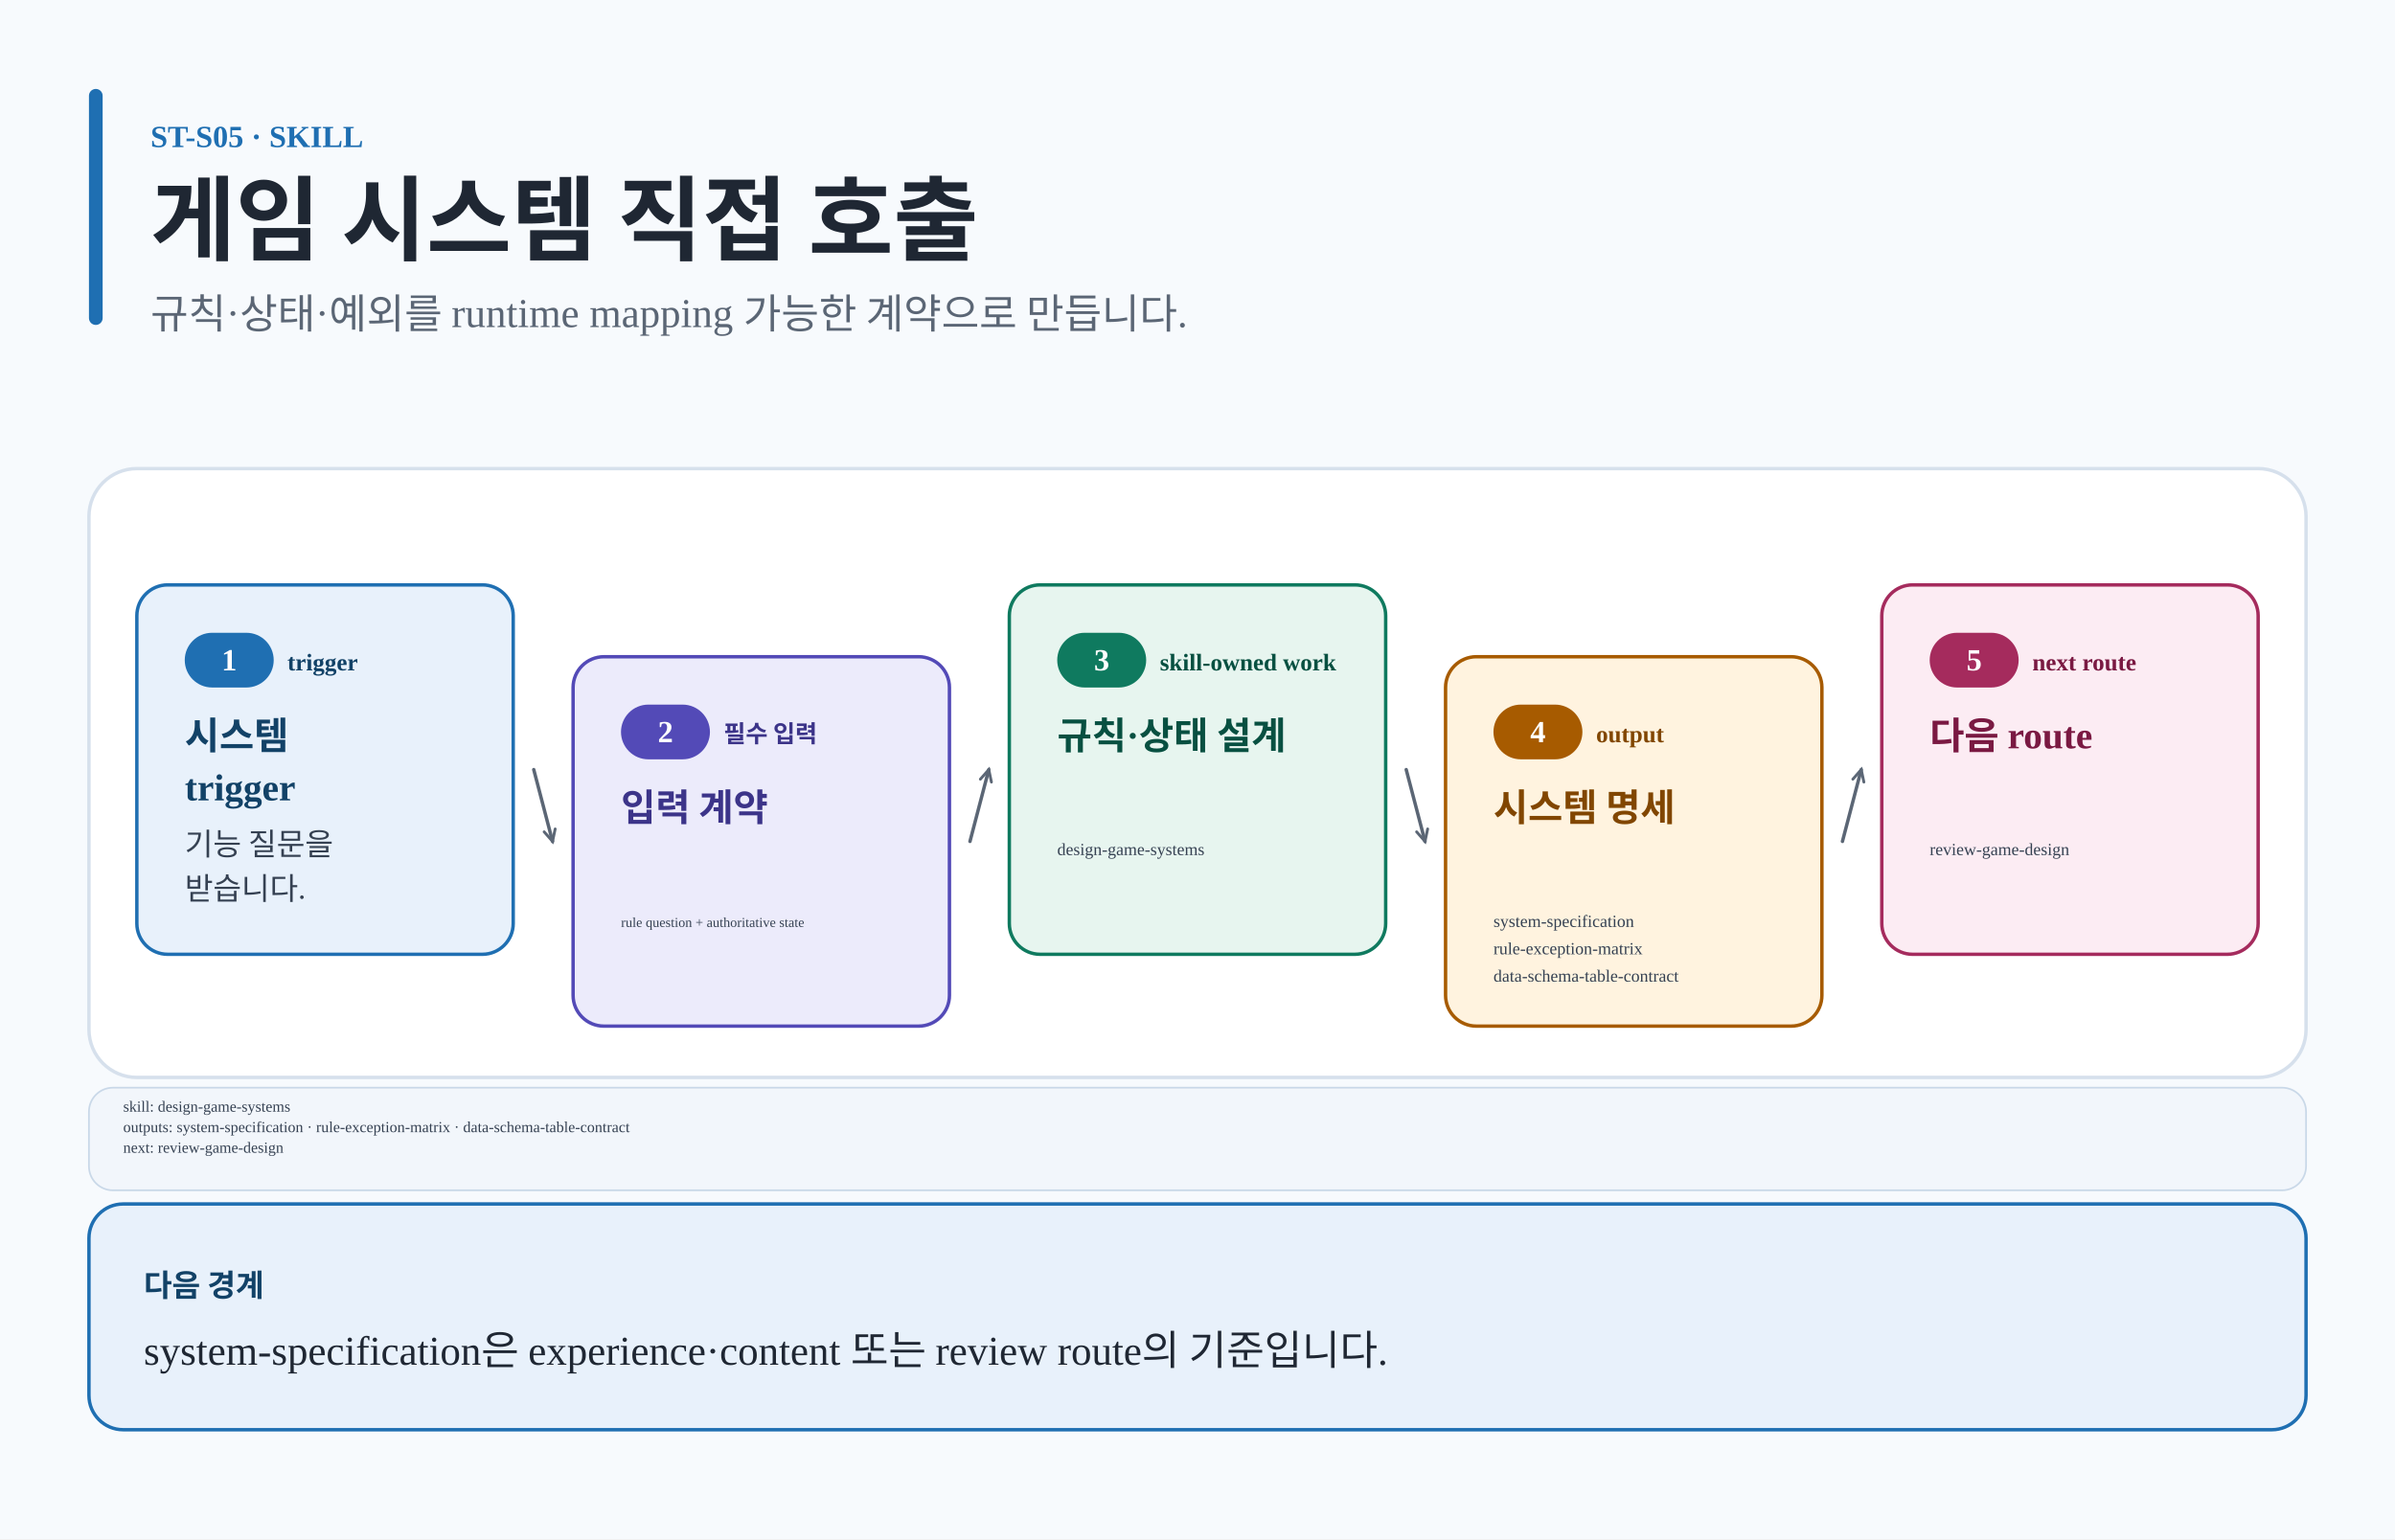
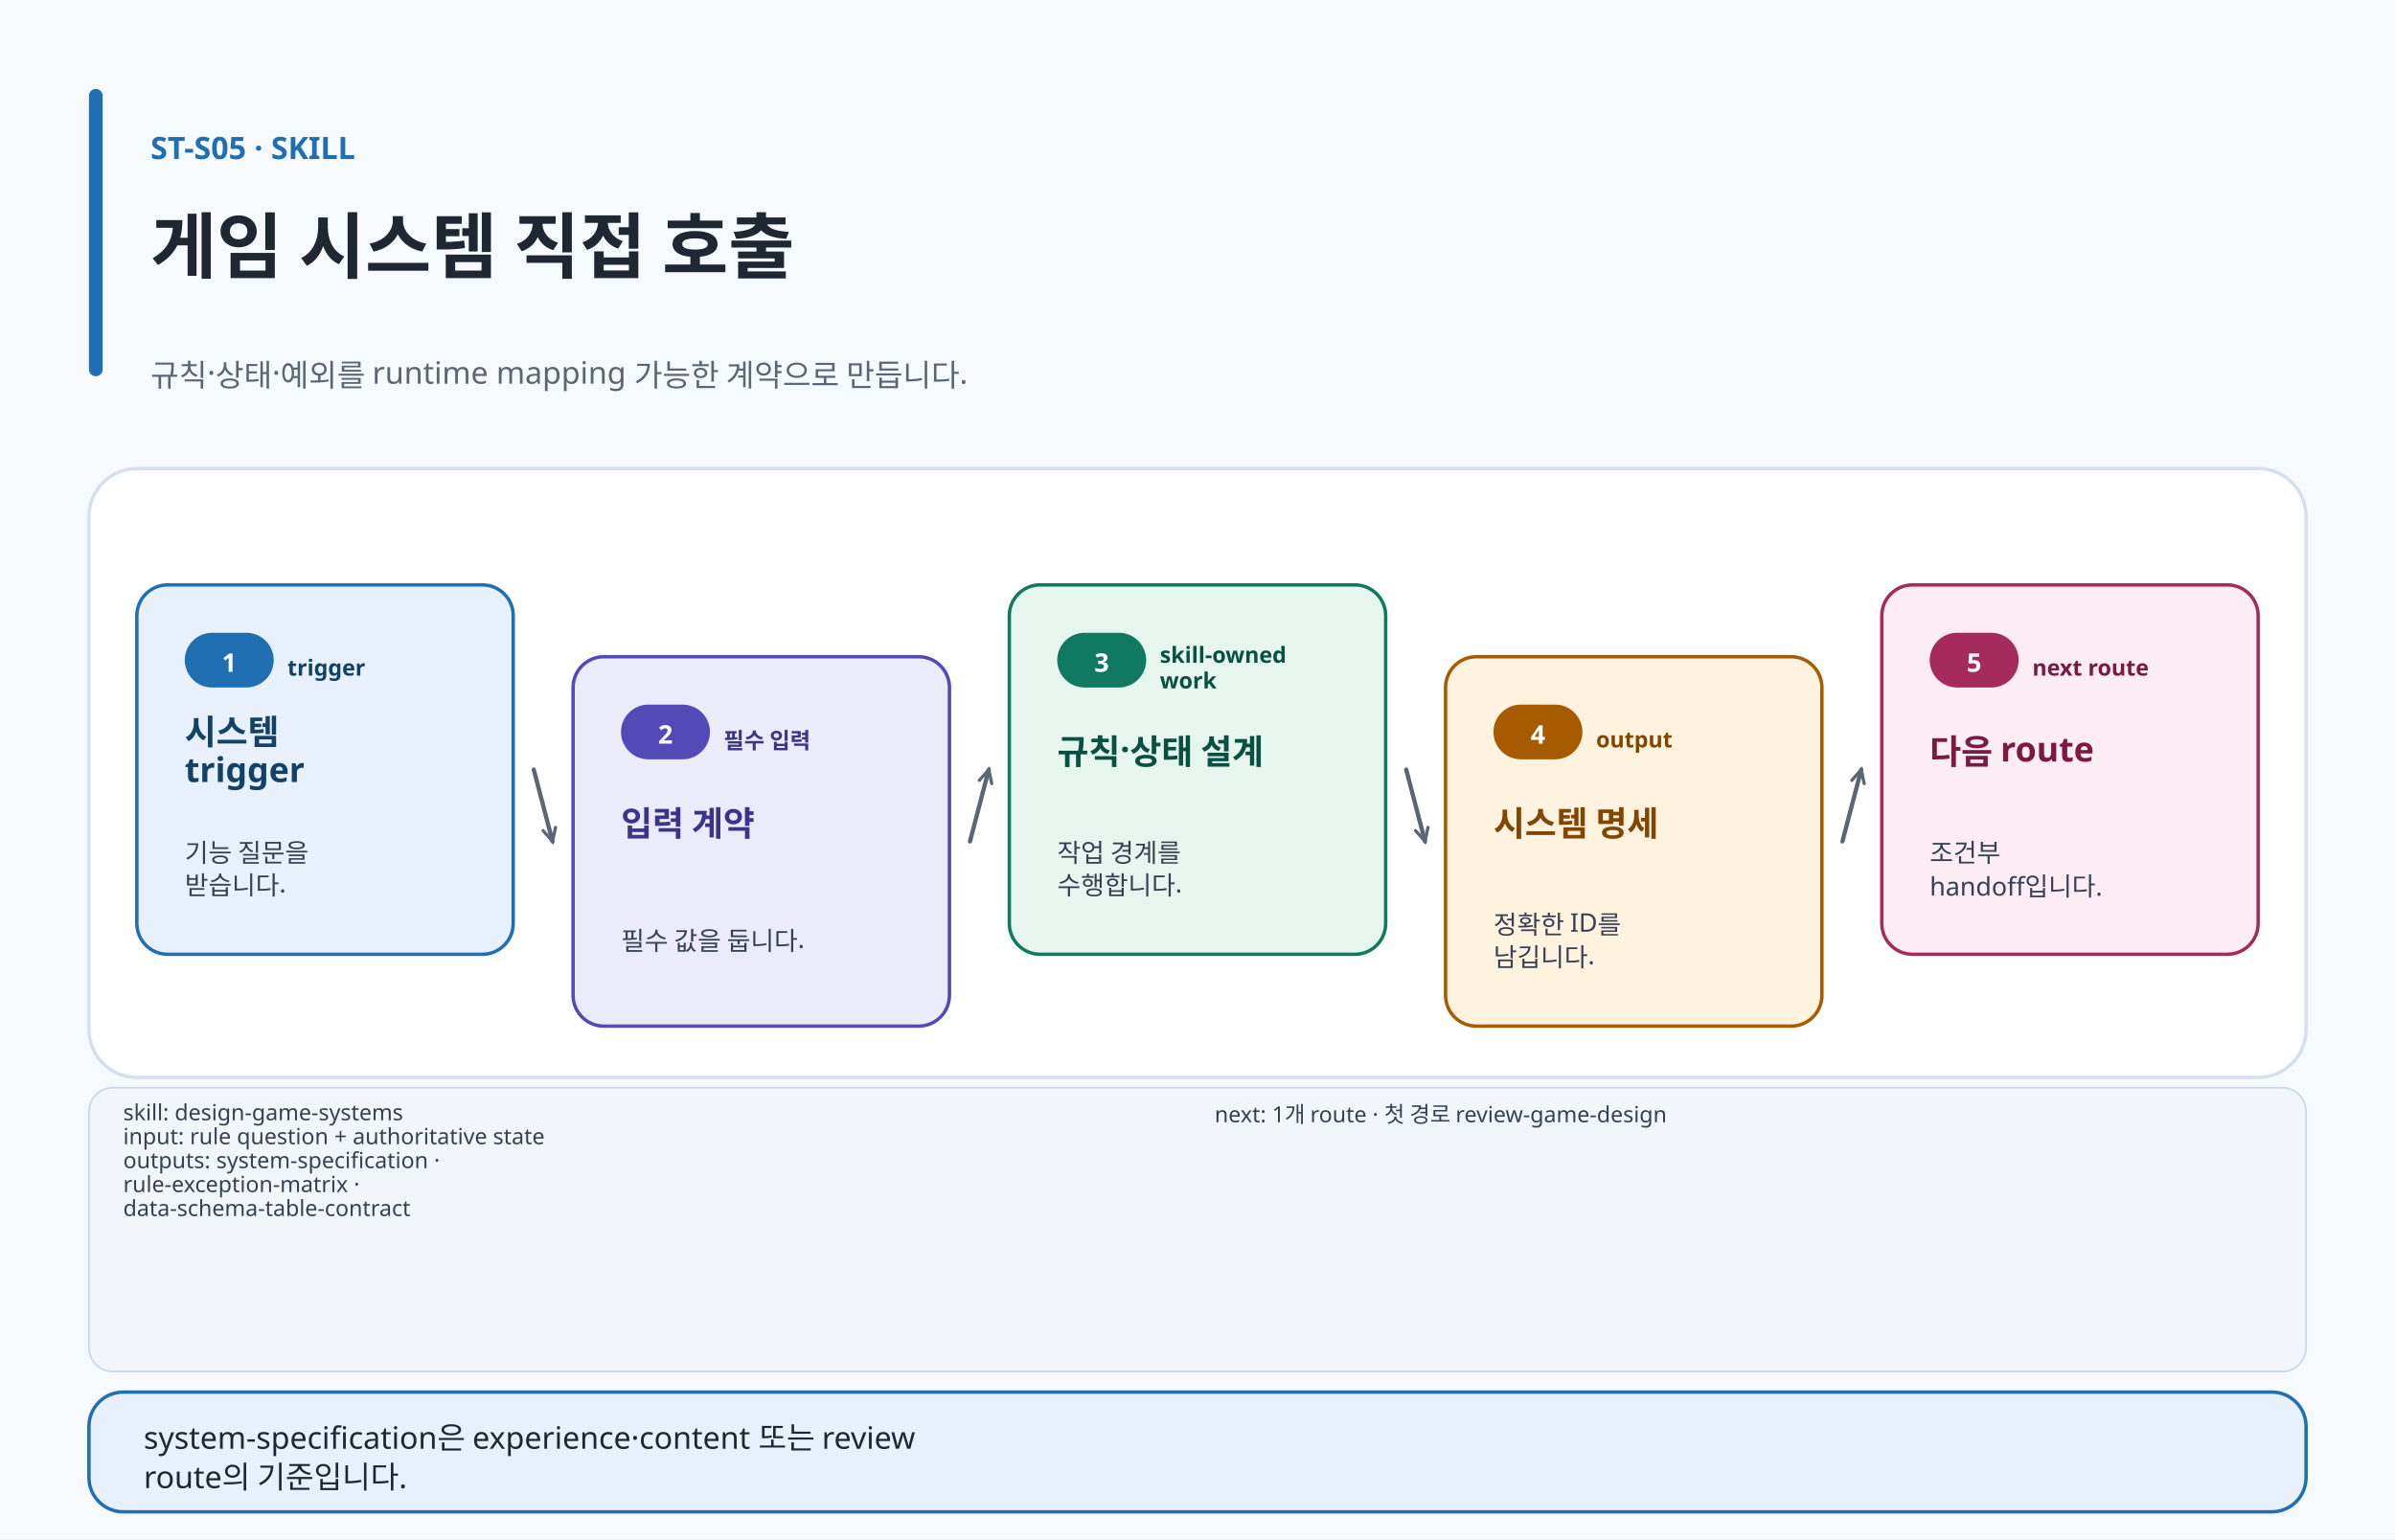
- <svg xmlns="http://www.w3.org/2000/svg" viewBox="0 0 1400 900" width="1400" height="900" role="img" aria-label="게임 시스템 직접 호출 흐름">
+ <svg xmlns="http://www.w3.org/2000/svg" viewBox="0 0 1400 900" width="1400" height="900" role="img" aria-label="게임 시스템 직접 호출 흐름" style="font-family:Pretendard,'Apple SD Gothic Neo','Malgun Gothic','Noto Sans KR',sans-serif">
  <defs>
-     <marker id="open-arrow" viewBox="0 0 12 12" refX="10" refY="6" markerWidth="10" markerHeight="10" markerUnits="userSpaceOnUse" orient="auto">
+     <marker id="open-arrow" viewBox="0 0 12 12" refX="10" refY="6" markerWidth="11.25" markerHeight="11.25" markerUnits="userSpaceOnUse" orient="auto">
      <path d="M 2 2 L 10 6 L 2 10" fill="none" stroke="#5B6675" stroke-width="2" stroke-linecap="round" />
    </marker>
  </defs>
  <rect width="1400" height="900" fill="#F7FAFD" />
-   <rect x="52" y="52" width="8" height="138" rx="4" fill="#1F6FB2" />
-   <text x="88" y="86" fill="#1F6FB2" font-size="18" font-weight="700">ST-S05 · SKILL</text>
-   <text x="88" y="148" fill="#1F2733" font-size="54" font-weight="700">게임 시스템 직접 호출</text>
-   <text x="88" y="192" fill="#5B6675" font-size="24">규칙·상태·예외를 runtime mapping 가능한 계약으로 만듭니다.</text>
+   <rect x="52" y="52" width="8" height="168" rx="4" fill="#1F6FB2" />
+   <text data-text-role="eyebrow" x="88" y="86" text-anchor="start" dominant-baseline="central" fill="#1F6FB2" font-size="18" font-weight="700">
+     <tspan x="88" dy="0">ST-S05 · SKILL</tspan>
+   </text>
+   <text data-text-role="title" x="88" y="141" text-anchor="start" dominant-baseline="central" fill="#1F2733" font-size="42" font-weight="700">
+     <tspan x="88" dy="0">게임 시스템 직접 호출</tspan>
+   </text>
+   <text data-text-role="description" x="88" y="218" text-anchor="start" dominant-baseline="central" fill="#5B6675" font-size="18" font-weight="400">
+     <tspan x="88" dy="0">규칙·상태·예외를 runtime mapping 가능한 계약으로 만듭니다.</tspan>
+   </text>
  <rect x="52" y="274" width="1296" height="356" rx="28" fill="#FFFFFF" stroke="#D6E0EC" stroke-width="2" />
-   <path d="M 312 450 L 323 492" fill="none" stroke="#5B6675" stroke-width="2" stroke-linecap="round" marker-end="url(#open-arrow)" />
-   <path d="M 567 492 L 578 450" fill="none" stroke="#5B6675" stroke-width="2" stroke-linecap="round" marker-end="url(#open-arrow)" />
-   <path d="M 822 450 L 833 492" fill="none" stroke="#5B6675" stroke-width="2" stroke-linecap="round" marker-end="url(#open-arrow)" />
-   <path d="M 1077 492 L 1088 450" fill="none" stroke="#5B6675" stroke-width="2" stroke-linecap="round" marker-end="url(#open-arrow)" />
+   <path d="M 312 450 L 323 492" fill="none" stroke="#5B6675" stroke-width="2.5" stroke-linecap="round" marker-end="url(#open-arrow)" />
+   <path d="M 567 492 L 578 450" fill="none" stroke="#5B6675" stroke-width="2.5" stroke-linecap="round" marker-end="url(#open-arrow)" />
+   <path d="M 822 450 L 833 492" fill="none" stroke="#5B6675" stroke-width="2.5" stroke-linecap="round" marker-end="url(#open-arrow)" />
+   <path d="M 1077 492 L 1088 450" fill="none" stroke="#5B6675" stroke-width="2.5" stroke-linecap="round" marker-end="url(#open-arrow)" />
  <g aria-label="읽기 순서 1: 시스템 trigger">
    <rect x="80" y="342" width="220" height="216" rx="18" fill="#E8F1FB" stroke="#1F6FB2" stroke-width="2" />
    <rect x="108" y="370" width="52" height="32" rx="16" fill="#1F6FB2" />
-     <text x="134" y="392" text-anchor="middle" fill="#FFFFFF" font-size="18" font-weight="700">1</text>
-     <text x="168" y="392" fill="#124267" font-size="14" font-weight="700">trigger</text>
-     <text x="108" y="438" fill="#124267" font-size="22" font-weight="700">시스템</text>
-     <text x="108" y="468" fill="#124267" font-size="22" font-weight="700">trigger</text>
-     <text x="108" y="500" fill="#354152" font-size="18" font-weight="400">기능 질문을</text>
-     <text x="108" y="526" fill="#354152" font-size="18" font-weight="400">받습니다.</text>
+     <text data-text-role="caption" x="134" y="387" text-anchor="middle" dominant-baseline="central" fill="#FFFFFF" font-size="15" font-weight="700">
+       <tspan x="134" dy="0">1</tspan>
+     </text>
+     <text data-text-role="caption" x="168" y="390" text-anchor="start" dominant-baseline="central" fill="#124267" font-size="13" font-weight="700">
+       <tspan x="168" dy="0">trigger</tspan>
+     </text>
+     <text data-text-role="card-title" x="108" y="426.5" text-anchor="start" dominant-baseline="central" fill="#124267" font-size="20" font-weight="700">
+       <tspan x="108" dy="0">시스템</tspan>
+       <tspan x="108" dy="23">trigger</tspan>
+     </text>
+     <text data-text-role="card-body" x="108" y="497.5" text-anchor="start" dominant-baseline="central" fill="#354152" font-size="15" font-weight="400">
+       <tspan x="108" dy="0">기능 질문을</tspan>
+       <tspan x="108" dy="19">받습니다.</tspan>
+     </text>
  </g>
  <g aria-label="읽기 순서 2: 입력 계약">
    <rect x="335" y="384" width="220" height="216" rx="18" fill="#ECEBFB" stroke="#534AB7" stroke-width="2" />
    <rect x="363" y="412" width="52" height="32" rx="16" fill="#534AB7" />
-     <text x="389" y="434" text-anchor="middle" fill="#FFFFFF" font-size="18" font-weight="700">2</text>
-     <text x="423" y="434" fill="#3C3489" font-size="14" font-weight="700">필수 입력</text>
-     <text x="363" y="480" fill="#3C3489" font-size="22" font-weight="700">입력 계약</text>
-     <text x="363" y="542" fill="#354152" font-size="8" textLength="164" lengthAdjust="spacingAndGlyphs">rule question + authoritative state</text>
+     <text data-text-role="caption" x="389" y="429" text-anchor="middle" dominant-baseline="central" fill="#FFFFFF" font-size="15" font-weight="700">
+       <tspan x="389" dy="0">2</tspan>
+     </text>
+     <text data-text-role="caption" x="423" y="432" text-anchor="start" dominant-baseline="central" fill="#3C3489" font-size="13" font-weight="700">
+       <tspan x="423" dy="0">필수 입력</tspan>
+     </text>
+     <text data-text-role="card-title" x="363" y="480" text-anchor="start" dominant-baseline="central" fill="#3C3489" font-size="20" font-weight="700">
+       <tspan x="363" dy="0">입력 계약</tspan>
+     </text>
+     <text data-text-role="card-body" x="363" y="549" text-anchor="start" dominant-baseline="central" fill="#354152" font-size="15" font-weight="400">
+       <tspan x="363" dy="0">필수 값을 둡니다.</tspan>
+     </text>
  </g>
  <g aria-label="읽기 순서 3: 규칙·상태 설계">
    <rect x="590" y="342" width="220" height="216" rx="18" fill="#E7F5EF" stroke="#0F7A5F" stroke-width="2" />
    <rect x="618" y="370" width="52" height="32" rx="16" fill="#0F7A5F" />
-     <text x="644" y="392" text-anchor="middle" fill="#FFFFFF" font-size="18" font-weight="700">3</text>
-     <text x="678" y="392" fill="#085041" font-size="14" font-weight="700">skill-owned work</text>
-     <text x="618" y="438" fill="#085041" font-size="22" font-weight="700">규칙·상태 설계</text>
-     <text x="618" y="500" fill="#354152" font-size="10" textLength="164" lengthAdjust="spacingAndGlyphs">design-game-systems</text>
+     <text data-text-role="caption" x="644" y="387" text-anchor="middle" dominant-baseline="central" fill="#FFFFFF" font-size="15" font-weight="700">
+       <tspan x="644" dy="0">3</tspan>
+     </text>
+     <text data-text-role="caption" x="678" y="382.5" text-anchor="start" dominant-baseline="central" fill="#085041" font-size="13" font-weight="700">
+       <tspan x="678" dy="0">skill-owned</tspan>
+       <tspan x="678" dy="15">work</tspan>
+     </text>
+     <text data-text-role="card-title" x="618" y="438" text-anchor="start" dominant-baseline="central" fill="#085041" font-size="20" font-weight="700">
+       <tspan x="618" dy="0">규칙·상태 설계</tspan>
+     </text>
+     <text data-text-role="card-body" x="618" y="497.5" text-anchor="start" dominant-baseline="central" fill="#354152" font-size="15" font-weight="400">
+       <tspan x="618" dy="0">작업 경계를</tspan>
+       <tspan x="618" dy="19">수행합니다.</tspan>
+     </text>
  </g>
  <g aria-label="읽기 순서 4: 시스템 명세">
    <rect x="845" y="384" width="220" height="216" rx="18" fill="#FFF3DF" stroke="#A75B00" stroke-width="2" />
    <rect x="873" y="412" width="52" height="32" rx="16" fill="#A75B00" />
-     <text x="899" y="434" text-anchor="middle" fill="#FFFFFF" font-size="18" font-weight="700">4</text>
-     <text x="933" y="434" fill="#814600" font-size="14" font-weight="700">output</text>
-     <text x="873" y="480" fill="#814600" font-size="22" font-weight="700">시스템 명세</text>
-     <text x="873" y="542" fill="#354152" font-size="10" textLength="164" lengthAdjust="spacingAndGlyphs">system-specification</text>
-     <text x="873" y="558" fill="#354152" font-size="10" textLength="164" lengthAdjust="spacingAndGlyphs">rule-exception-matrix</text>
-     <text x="873" y="574" fill="#354152" font-size="10" textLength="164" lengthAdjust="spacingAndGlyphs">data-schema-table-contract</text>
+     <text data-text-role="caption" x="899" y="429" text-anchor="middle" dominant-baseline="central" fill="#FFFFFF" font-size="15" font-weight="700">
+       <tspan x="899" dy="0">4</tspan>
+     </text>
+     <text data-text-role="caption" x="933" y="432" text-anchor="start" dominant-baseline="central" fill="#814600" font-size="13" font-weight="700">
+       <tspan x="933" dy="0">output</tspan>
+     </text>
+     <text data-text-role="card-title" x="873" y="480" text-anchor="start" dominant-baseline="central" fill="#814600" font-size="20" font-weight="700">
+       <tspan x="873" dy="0">시스템 명세</tspan>
+     </text>
+     <text data-text-role="card-body" x="873" y="539.5" text-anchor="start" dominant-baseline="central" fill="#354152" font-size="15" font-weight="400">
+       <tspan x="873" dy="0">정확한 ID를</tspan>
+       <tspan x="873" dy="19">남깁니다.</tspan>
+     </text>
  </g>
  <g aria-label="읽기 순서 5: 다음 route">
    <rect x="1100" y="342" width="220" height="216" rx="18" fill="#FCECF3" stroke="#A52B5D" stroke-width="2" />
    <rect x="1128" y="370" width="52" height="32" rx="16" fill="#A52B5D" />
-     <text x="1154" y="392" text-anchor="middle" fill="#FFFFFF" font-size="18" font-weight="700">5</text>
-     <text x="1188" y="392" fill="#7A1942" font-size="14" font-weight="700">next route</text>
-     <text x="1128" y="438" fill="#7A1942" font-size="22" font-weight="700">다음 route</text>
-     <text x="1128" y="500" fill="#354152" font-size="10" textLength="164" lengthAdjust="spacingAndGlyphs">review-game-design</text>
+     <text data-text-role="caption" x="1154" y="387" text-anchor="middle" dominant-baseline="central" fill="#FFFFFF" font-size="15" font-weight="700">
+       <tspan x="1154" dy="0">5</tspan>
+     </text>
+     <text data-text-role="caption" x="1188" y="390" text-anchor="start" dominant-baseline="central" fill="#7A1942" font-size="13" font-weight="700">
+       <tspan x="1188" dy="0">next route</tspan>
+     </text>
+     <text data-text-role="card-title" x="1128" y="438" text-anchor="start" dominant-baseline="central" fill="#7A1942" font-size="20" font-weight="700">
+       <tspan x="1128" dy="0">다음 route</tspan>
+     </text>
+     <text data-text-role="card-body" x="1128" y="497.5" text-anchor="start" dominant-baseline="central" fill="#354152" font-size="15" font-weight="400">
+       <tspan x="1128" dy="0">조건부</tspan>
+       <tspan x="1128" dy="19">handoff입니다.</tspan>
+     </text>
  </g>
-   <rect x="52" y="636" width="1296" height="60" rx="14" fill="#F2F6FB" stroke="#C9D8E8" stroke-width="1" />
-   <text x="72" y="650" fill="#354152" font-size="9">skill: design-game-systems</text>
-   <text x="72" y="662" fill="#354152" font-size="9">outputs: system-specification · rule-exception-matrix · data-schema-table-contract</text>
-   <text x="72" y="674" fill="#354152" font-size="9">next: review-game-design</text>
-   <rect x="52" y="704" width="1296" height="132" rx="20" fill="#E8F1FB" stroke="#1F6FB2" stroke-width="2" />
-   <text x="84" y="758" fill="#124267" font-size="18" font-weight="700">다음 경계</text>
-   <text x="84" y="798" fill="#1F2733" font-size="24">system-specification은 experience·content 또는 review route의 기준입니다.</text>
+   <rect x="52" y="636" width="1296" height="166" rx="14" fill="#F2F6FB" stroke="#C9D8E8" stroke-width="1" />
+   <text data-text-role="semantic-rail" x="72" y="650" text-anchor="start" dominant-baseline="central" fill="#354152" font-size="13" font-weight="400">
+     <tspan x="72" dy="0">skill: design-game-systems</tspan>
+   </text>
+   <text data-text-role="semantic-rail" x="72" y="664" text-anchor="start" dominant-baseline="central" fill="#354152" font-size="13" font-weight="400">
+     <tspan x="72" dy="0">input: rule question + authoritative state</tspan>
+   </text>
+   <text data-text-role="semantic-rail" x="72" y="678" text-anchor="start" dominant-baseline="central" fill="#354152" font-size="13" font-weight="400">
+     <tspan x="72" dy="0">outputs: system-specification ·</tspan>
+     <tspan x="72" dy="14">rule-exception-matrix ·</tspan>
+     <tspan x="72" dy="14">data-schema-table-contract</tspan>
+   </text>
+   <text data-text-role="semantic-rail" x="710" y="650" text-anchor="start" dominant-baseline="central" fill="#354152" font-size="13" font-weight="400">
+     <tspan x="710" dy="0">next: 1개 route · 첫 경로 review-game-design</tspan>
+   </text>
+   <rect x="52" y="814" width="1296" height="70" rx="20" fill="#E8F1FB" stroke="#1F6FB2" stroke-width="2" />
+   <text data-text-role="footer" x="84" y="838.5" text-anchor="start" dominant-baseline="central" fill="#1F2733" font-size="18" font-weight="400">
+     <tspan x="84" dy="0">system-specification은 experience·content 또는 review</tspan>
+     <tspan x="84" dy="23">route의 기준입니다.</tspan>
+   </text>
</svg>
